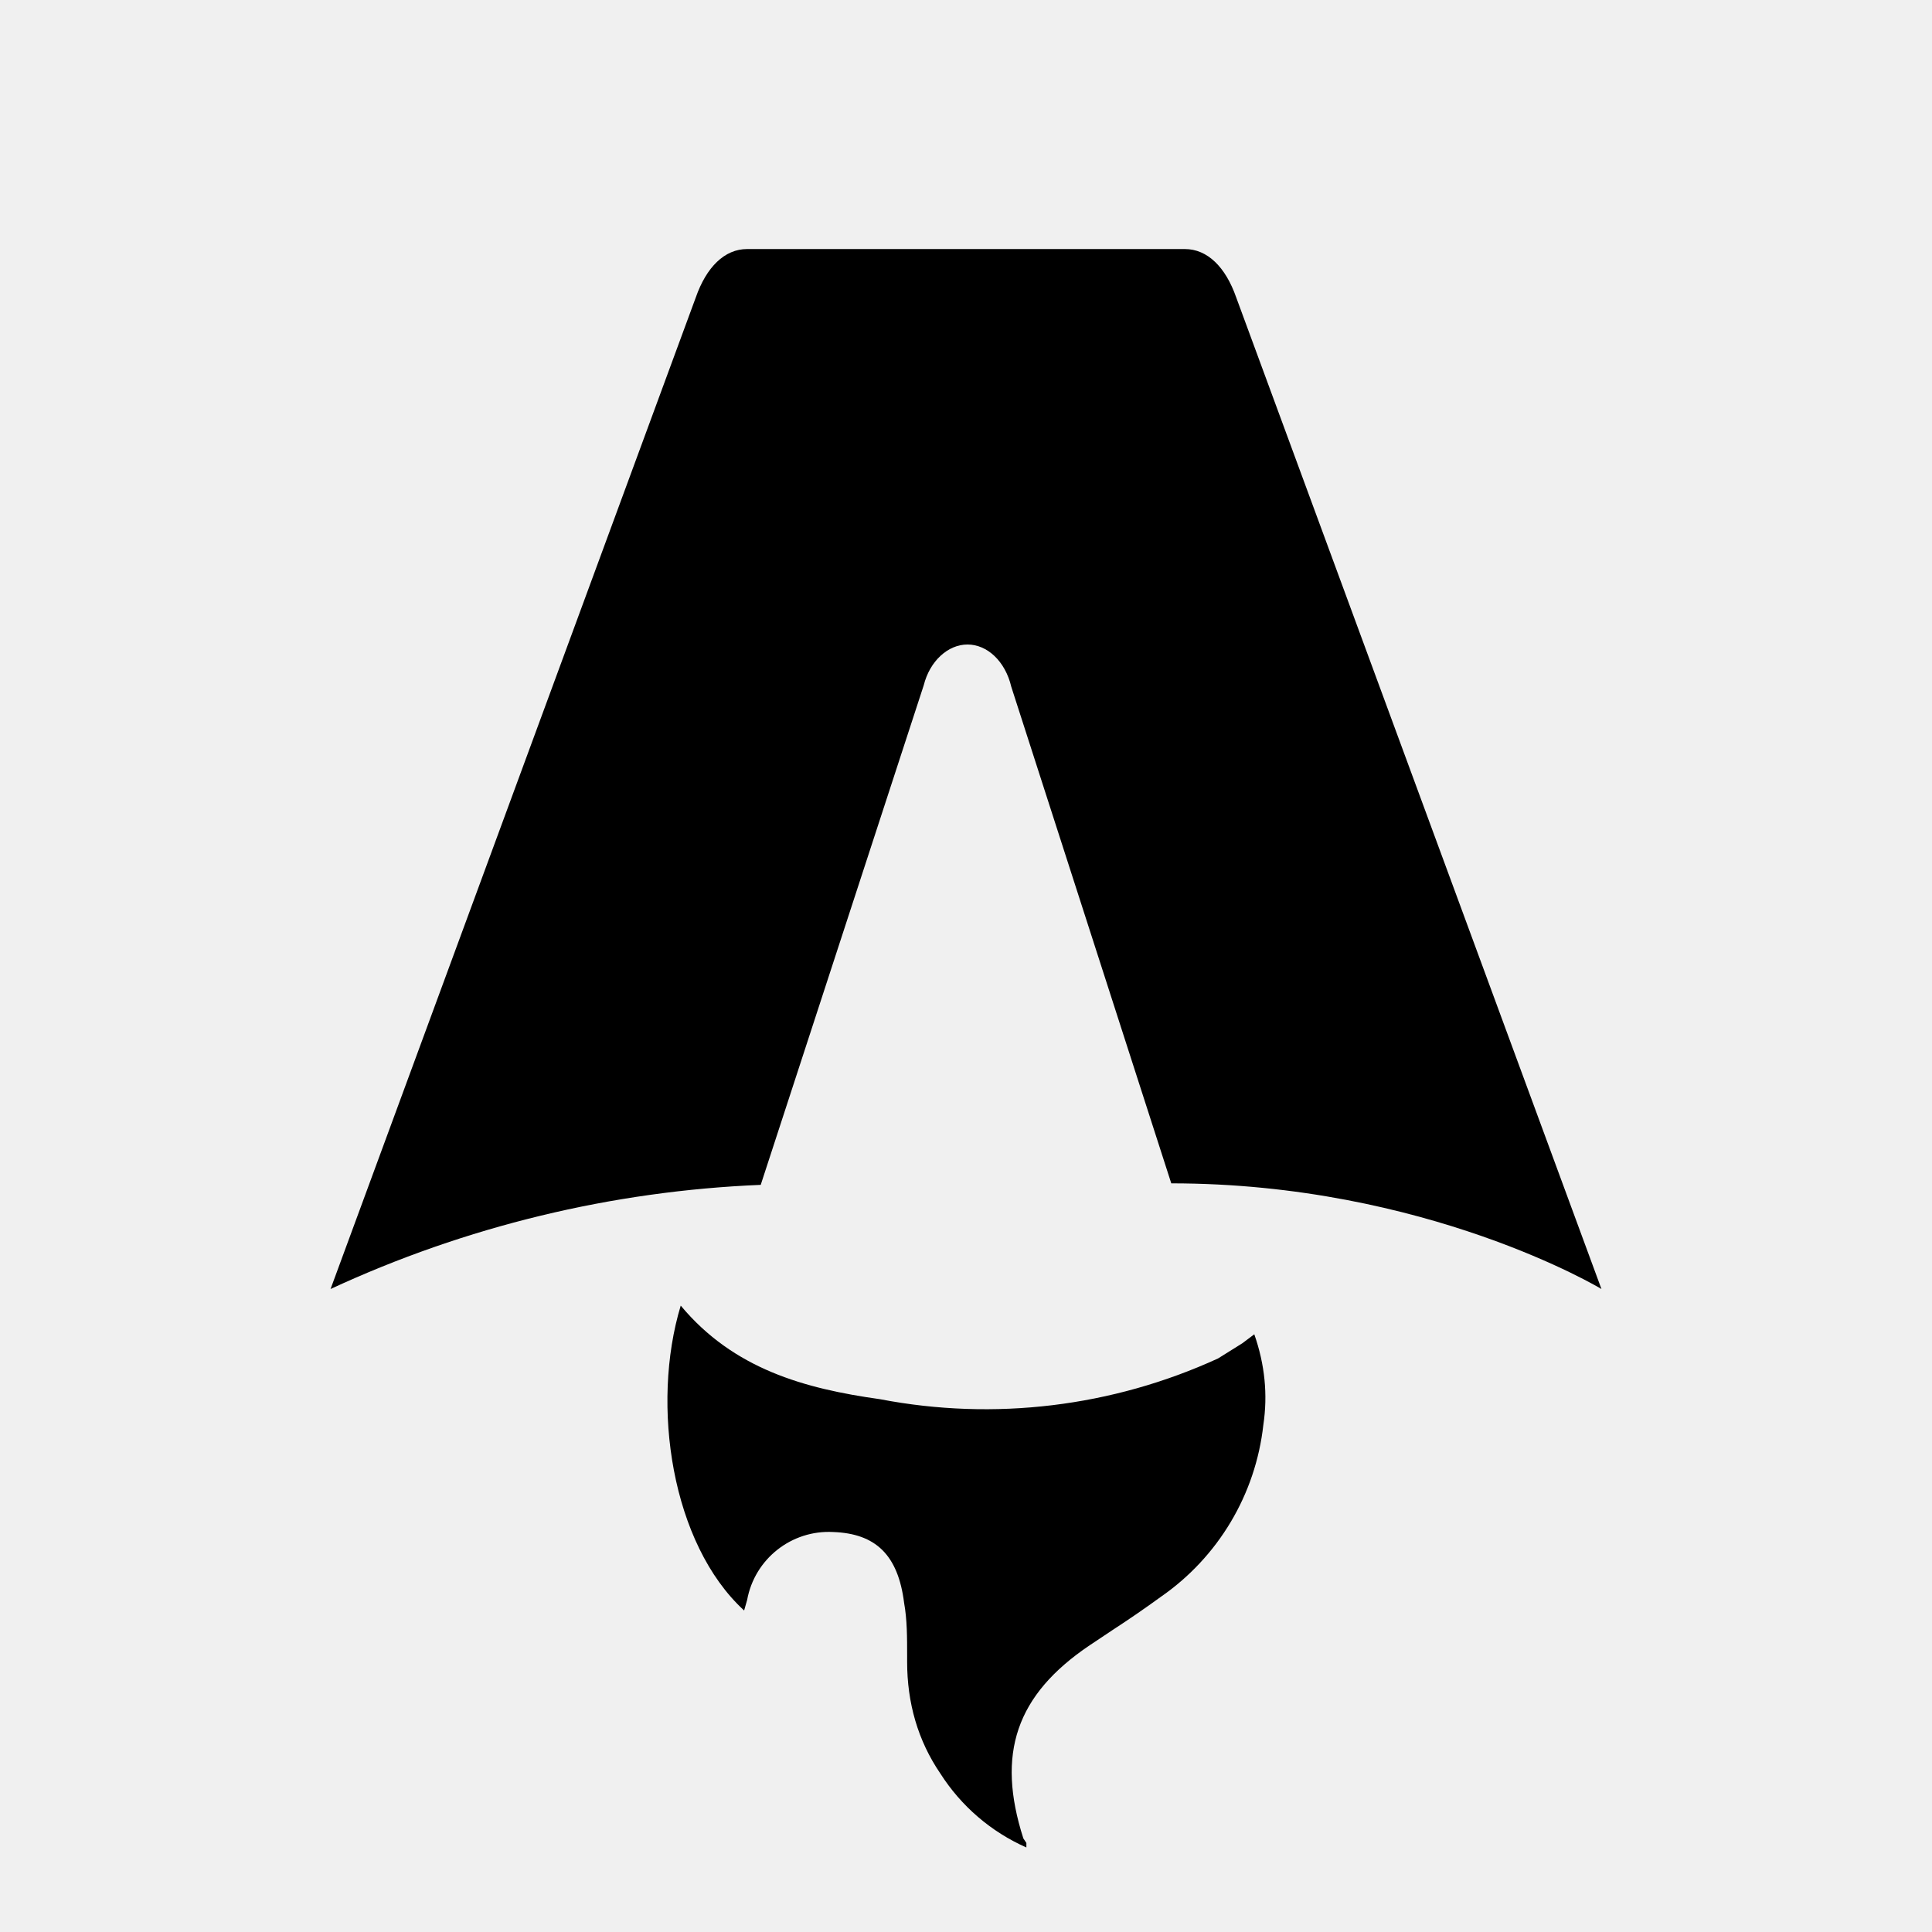
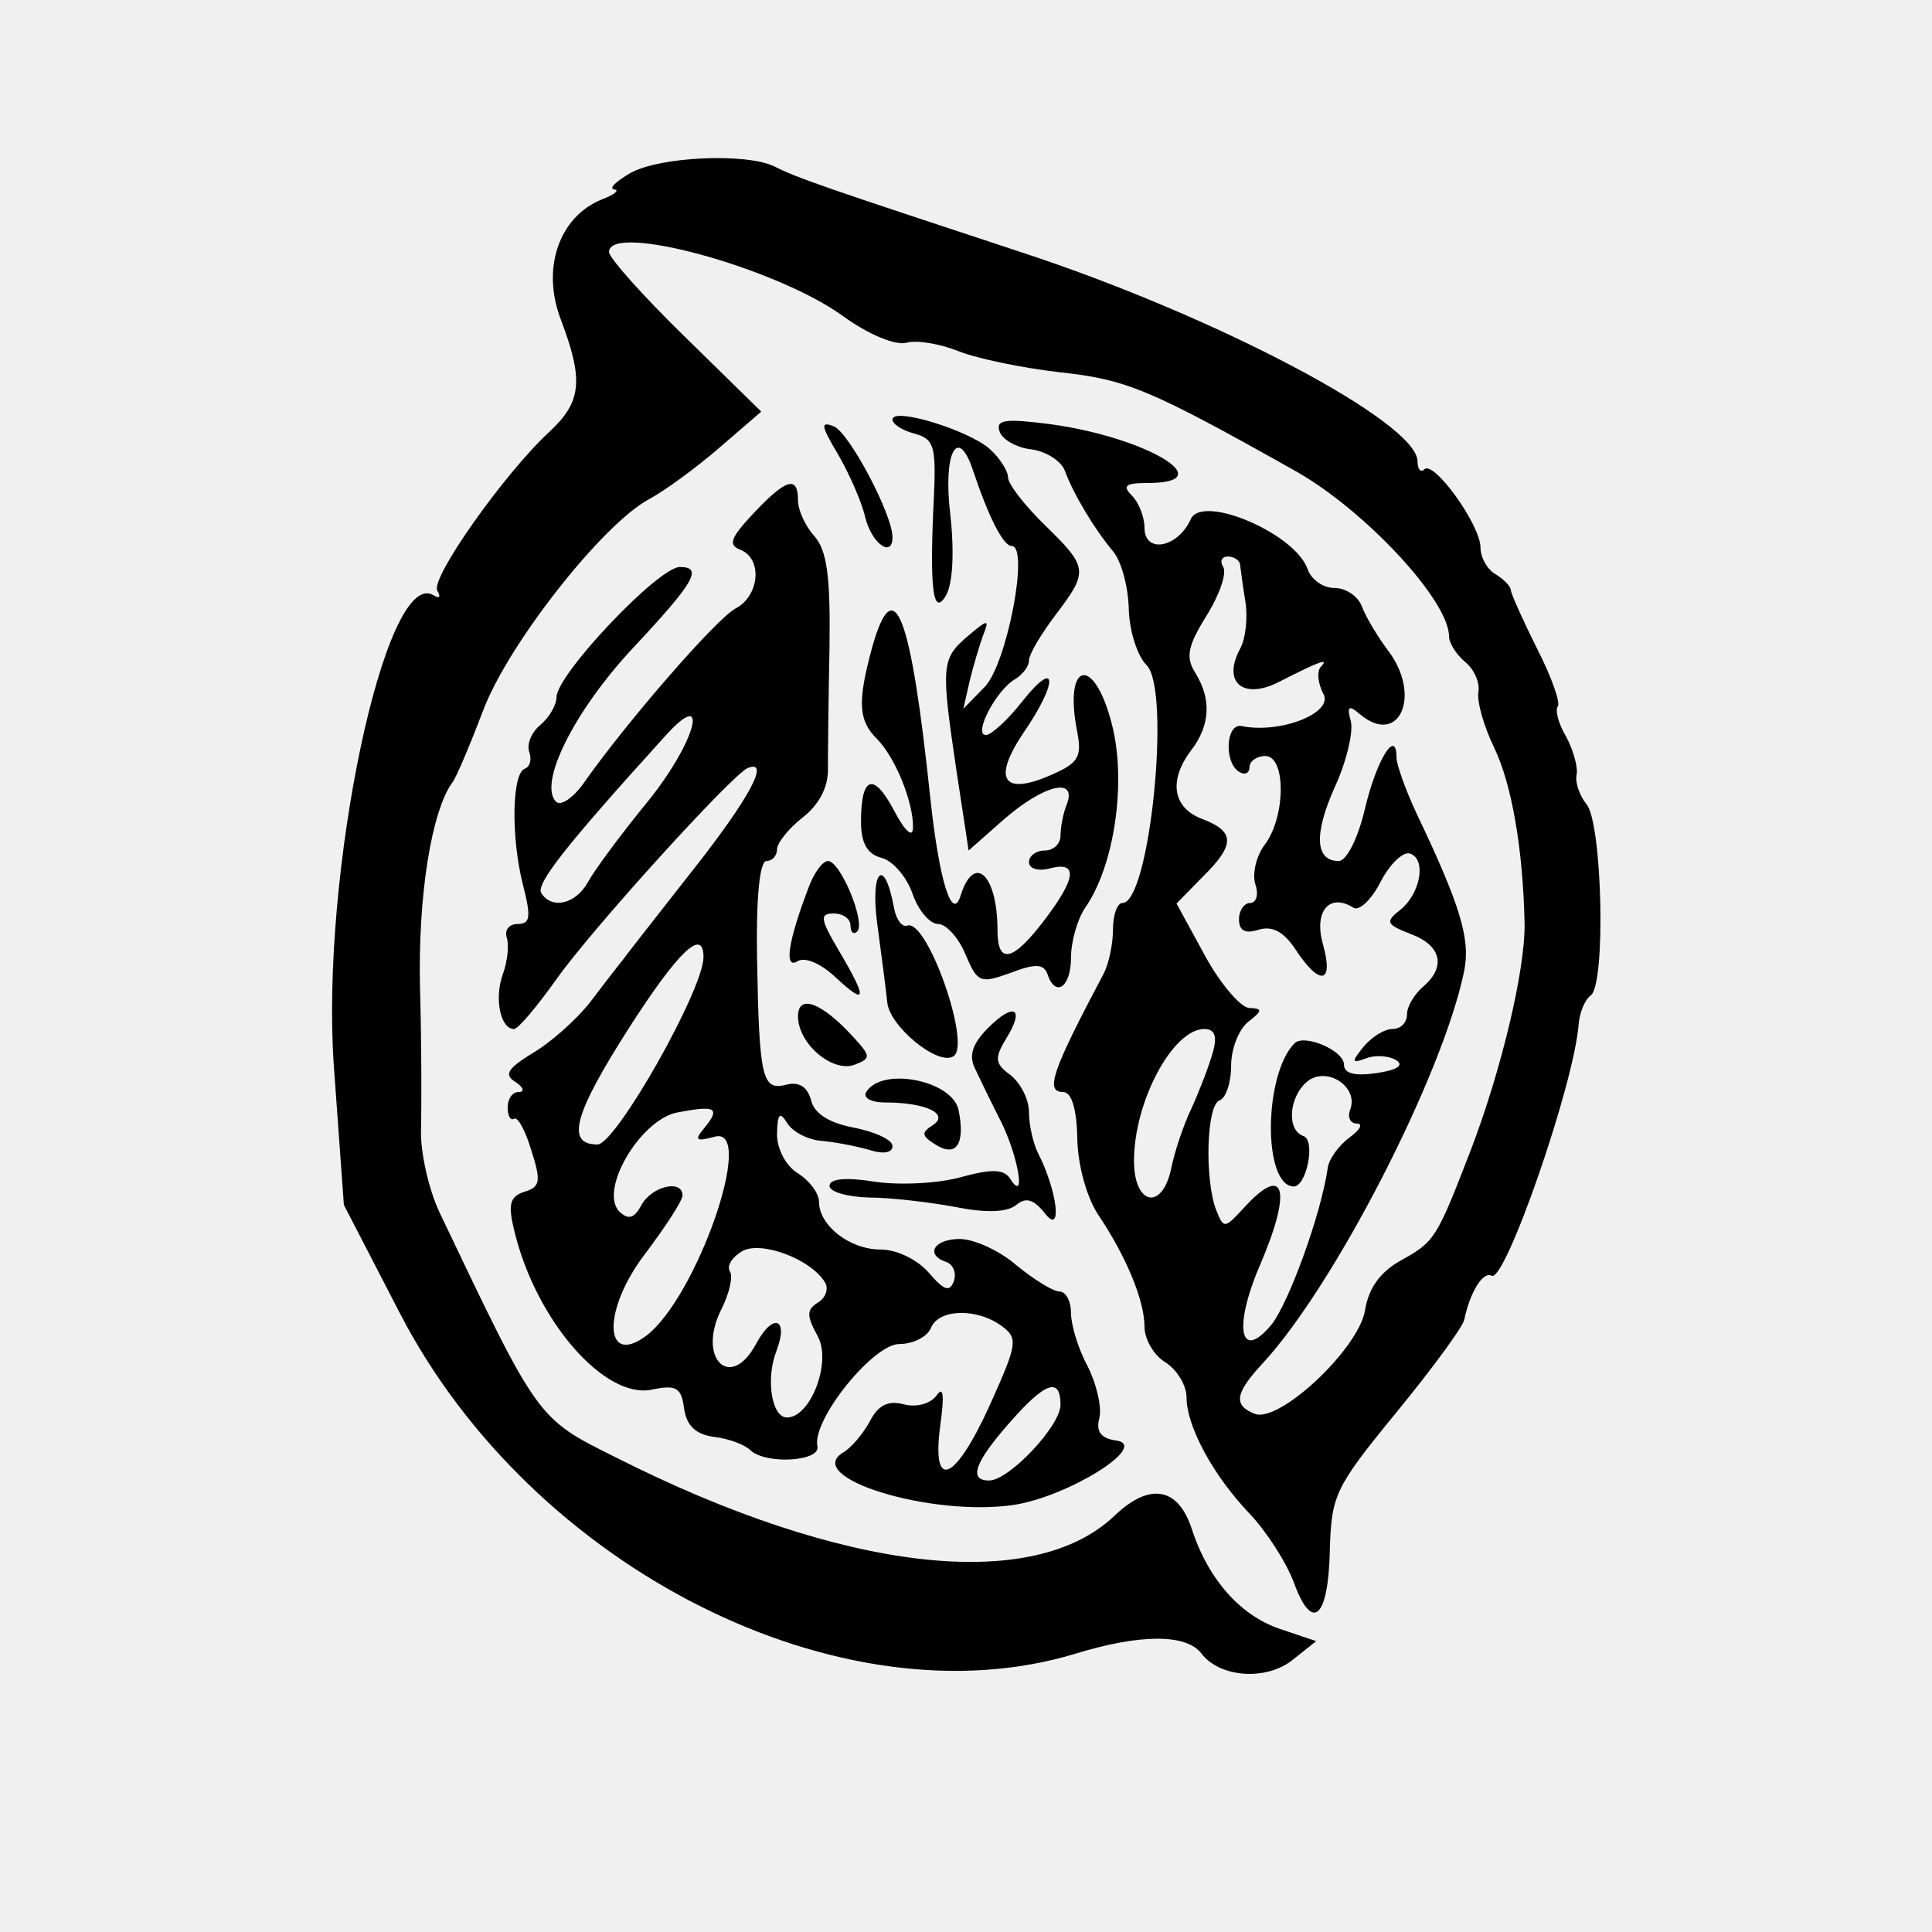
- <svg xmlns="http://www.w3.org/2000/svg" fill="none" viewBox="0 0 128 128">
-   <path d="M50.4 78.5a75.1 75.1 0 0 0-28.5 6.9l24.2-65.7c.7-2 1.9-3.2 3.4-3.2h29c1.5 0 2.7 1.2 3.4 3.2l24.2 65.7s-11.6-7-28.5-7L67 45.5c-.4-1.7-1.6-2.8-2.9-2.8-1.3 0-2.5 1.1-2.9 2.7L50.4 78.5Zm-1.1 28.2Zm-4.2-20.2c-2 6.6-.6 15.8 4.2 20.2a17.5 17.5 0 0 1 .2-.7 5.5 5.5 0 0 1 5.7-4.5c2.8.1 4.3 1.5 4.7 4.7.2 1.1.2 2.3.2 3.5v.4c0 2.7.7 5.2 2.2 7.4a13 13 0 0 0 5.7 4.9v-.3l-.2-.3c-1.8-5.6-.5-9.5 4.4-12.8l1.5-1a73 73 0 0 0 3.2-2.2 16 16 0 0 0 6.8-11.4c.3-2 .1-4-.6-6l-.8.6-1.6 1a37 37 0 0 1-22.4 2.7c-5-.7-9.7-2-13.2-6.2Z" />
-   <style>
-         path { fill: #000; }
-         @media (prefers-color-scheme: dark) {
-             path { fill: #FFF; }
-         }
-     </style>
+ <svg xmlns="http://www.w3.org/2000/svg" version="1.0" width="184pt" height="184pt" viewBox="0 0 184 184" preserveAspectRatio="xMidYMid meet">
+   <g transform="translate(0,184) scale(0.05,-0.05)" fill="#000000" stroke="none">
+     <path d="M1200 3350 c-27 -16 -41 -29 -30 -31 11 -1 0 -10 -24 -19 -81 -33 -115 -131 -78 -228 44 -116 40 -157 -21 -214 -85 -78 -228 -280 -214 -303 7 -12 4 -16 -7 -9 -92 57 -216 -532 -190 -898 l19 -263 107 -207 c252 -486 841 -783 1286 -648 124 38 211 38 240 1 35 -47 125 -53 175 -12 l44 35 -68 23 c-76 25 -138 95 -169 191 -26 79 -80 89 -147 25 -156 -149 -519 -107 -950 111 -151 75 -147 71 -336 467 -21 45 -37 117 -35 160 1 44 1 165 -2 269 -4 174 22 336 62 390 8 11 34 73 58 136 47 126 227 355 316 403 30 16 90 60 134 98 l80 69 -145 142 c-80 78 -145 151 -145 162 0 57 320 -30 447 -123 47 -34 98 -55 119 -50 20 6 65 -2 100 -16 35 -14 122 -32 192 -40 128 -14 170 -31 451 -189 132 -75 291 -246 291 -314 0 -13 14 -35 31 -49 17 -14 28 -39 25 -57 -3 -18 10 -65 30 -106 34 -71 55 -194 58 -336 1 -88 -44 -278 -103 -432 -65 -168 -68 -173 -133 -209 -39 -22 -61 -52 -68 -95 -12 -73 -163 -215 -210 -197 -41 16 -38 39 15 96 137 148 344 551 384 748 12 60 -7 124 -91 300 -21 45 -38 93 -38 106 0 57 -38 -4 -60 -97 -13 -56 -35 -100 -50 -100 -45 0 -48 51 -7 142 22 48 35 104 30 124 -8 29 -4 32 18 13 75 -62 118 38 52 123 -20 27 -42 64 -49 83 -7 19 -30 35 -52 35 -22 0 -44 16 -51 35 -22 68 -201 145 -223 96 -24 -54 -88 -67 -88 -16 0 20 -11 48 -24 61 -19 19 -12 24 30 24 143 0 -2 87 -185 112 -86 11 -105 9 -97 -14 5 -15 32 -31 61 -34 28 -4 56 -22 63 -40 16 -44 56 -111 92 -154 16 -19 29 -68 30 -109 1 -42 16 -90 34 -108 47 -47 6 -453 -46 -453 -10 0 -18 -23 -18 -50 0 -28 -8 -66 -18 -85 -98 -185 -112 -225 -77 -225 16 0 26 -32 27 -89 1 -51 18 -112 40 -145 53 -79 88 -163 88 -213 0 -24 18 -55 40 -68 22 -14 40 -44 40 -66 0 -56 51 -150 121 -223 32 -34 69 -92 83 -129 35 -97 66 -71 69 59 3 106 9 120 127 264 68 83 126 162 129 176 11 53 36 93 52 84 25 -16 158 366 166 480 2 22 12 46 23 54 29 21 22 328 -8 364 -13 16 -22 41 -19 56 3 14 -6 47 -20 73 -15 25 -21 51 -16 57 6 6 -11 55 -38 108 -27 54 -50 105 -51 113 0 8 -14 22 -29 31 -16 9 -29 32 -29 51 0 43 -89 167 -107 149 -7 -7 -13 0 -13 16 -2 74 -382 275 -753 397 -373 123 -429 142 -472 164 -53 26 -219 19 -275 -13z m1162 -745 c1 -8 5 -40 10 -70 5 -30 1 -71 -10 -91 -34 -63 5 -97 72 -64 82 42 98 47 82 30 -8 -8 -6 -32 5 -52 19 -36 -82 -76 -156 -61 -30 6 -34 -69 -5 -87 11 -7 20 -3 20 9 0 11 14 21 30 21 40 0 39 -116 -1 -169 -16 -21 -24 -55 -18 -75 7 -20 2 -36 -10 -36 -11 0 -21 -14 -21 -31 0 -22 12 -28 37 -20 26 8 48 -3 71 -38 46 -70 73 -65 52 10 -18 63 12 99 58 70 11 -7 35 16 52 50 18 34 43 58 56 53 32 -11 19 -78 -20 -108 -28 -22 -25 -27 21 -45 59 -22 68 -63 23 -101 -16 -14 -30 -37 -30 -52 0 -16 -12 -28 -28 -28 -15 0 -39 -15 -55 -34 -23 -29 -23 -32 5 -22 17 7 43 5 57 -3 16 -10 3 -19 -37 -25 -41 -6 -62 -1 -62 16 0 27 -75 59 -94 41 -59 -59 -61 -271 -2 -273 25 0 42 88 19 96 -33 11 -28 75 7 104 37 30 98 -10 82 -53 -6 -15 0 -27 12 -27 13 0 7 -12 -14 -27 -20 -15 -39 -41 -41 -58 -13 -89 -74 -256 -107 -298 -60 -72 -73 -6 -23 111 63 146 49 198 -30 111 -36 -39 -38 -40 -52 -5 -23 58 -19 202 6 210 12 4 22 34 22 66 0 33 15 70 33 84 27 21 27 25 2 26 -16 0 -55 45 -85 100 l-54 99 49 50 c63 62 63 87 0 111 -56 21 -65 73 -21 131 36 47 39 97 8 147 -19 30 -15 51 21 109 25 40 39 81 32 93 -7 11 -3 20 9 20 11 0 22 -7 23 -15z m-52 -930 c-7 -25 -25 -72 -40 -105 -16 -33 -33 -85 -39 -115 -17 -82 -71 -71 -71 14 0 113 74 251 134 251 20 0 25 -14 16 -45z" />
+     <path d="M1700 2881 c0 -9 19 -21 42 -27 37 -10 41 -24 37 -118 -9 -177 -2 -233 23 -190 13 23 16 83 8 155 -14 116 14 170 43 84 30 -90 58 -145 74 -145 34 0 -9 -224 -51 -268 l-41 -42 12 53 c7 29 19 69 26 88 12 30 9 30 -30 -3 -50 -43 -51 -55 -21 -257 l23 -151 68 60 c75 65 139 81 119 28 -7 -17 -12 -44 -12 -60 0 -15 -13 -28 -30 -28 -16 0 -30 -10 -30 -22 0 -13 18 -18 40 -12 54 14 50 -19 -11 -99 -60 -79 -89 -85 -89 -19 0 105 -44 148 -70 67 -16 -53 -41 26 -58 185 -37 352 -69 436 -111 286 -28 -103 -26 -138 9 -173 35 -35 70 -121 69 -169 0 -21 -15 -8 -36 32 -39 74 -63 66 -63 -21 0 -41 12 -62 39 -69 21 -5 48 -36 59 -68 11 -32 33 -58 49 -58 15 0 39 -26 52 -58 23 -54 28 -56 86 -35 47 18 63 17 70 -2 15 -46 45 -26 45 31 0 30 12 73 27 95 56 80 79 240 51 349 -34 134 -93 121 -66 -15 9 -47 2 -59 -52 -82 -90 -39 -110 -7 -50 82 66 96 64 143 -2 60 -28 -36 -60 -65 -70 -65 -25 0 19 85 55 106 15 9 27 25 27 36 0 12 23 50 50 86 64 84 63 91 -20 172 -38 37 -70 78 -70 91 0 12 -16 37 -35 54 -41 36 -185 80 -185 56z" />
+     <path d="M1596 2815 c21 -36 45 -90 52 -120 12 -50 52 -79 52 -38 0 43 -83 200 -112 211 -26 10 -24 1 8 -53z" />
+     <path d="M1435 2702 c-43 -46 -49 -60 -25 -69 43 -17 37 -88 -9 -112 -37 -20 -208 -217 -288 -331 -21 -30 -45 -46 -54 -37 -34 35 35 173 146 292 117 125 135 155 90 155 -41 0 -235 -205 -235 -248 0 -15 -14 -39 -31 -53 -17 -14 -26 -37 -21 -51 5 -14 2 -28 -8 -32 -25 -8 -27 -130 -4 -221 16 -62 14 -75 -10 -75 -16 0 -25 -11 -21 -25 5 -14 2 -45 -7 -70 -17 -46 -5 -105 21 -105 8 0 44 43 81 95 67 95 334 389 364 402 44 18 4 -57 -104 -194 -66 -84 -127 -162 -135 -173 -9 -11 -36 -46 -61 -79 -25 -32 -74 -76 -108 -96 -49 -30 -57 -42 -34 -56 15 -10 18 -19 6 -19 -12 0 -21 -13 -21 -29 0 -16 5 -26 12 -22 7 5 22 -23 33 -60 19 -59 17 -70 -13 -79 -28 -9 -32 -24 -19 -76 41 -169 171 -319 261 -301 47 10 57 4 62 -36 5 -33 22 -49 57 -54 28 -3 59 -15 69 -25 29 -28 134 -22 128 7 -11 50 106 195 156 195 27 0 53 14 60 30 14 37 87 39 134 5 33 -24 31 -34 -21 -150 -67 -148 -112 -167 -95 -40 8 58 6 76 -7 57 -12 -16 -38 -23 -62 -17 -30 8 -49 -1 -65 -32 -13 -24 -35 -50 -50 -59 -82 -48 170 -125 327 -100 103 17 255 112 193 122 -30 4 -40 17 -33 43 5 20 -5 64 -22 98 -18 33 -32 79 -32 102 0 23 -10 41 -22 41 -12 0 -49 23 -82 50 -32 28 -81 50 -108 50 -49 0 -67 -30 -25 -44 13 -5 19 -21 14 -36 -8 -22 -19 -18 -48 16 -22 25 -61 44 -92 44 -59 0 -117 46 -117 91 0 16 -18 40 -40 54 -23 14 -40 46 -40 75 1 39 5 44 20 20 10 -16 39 -31 64 -33 25 -2 66 -10 91 -17 27 -9 45 -6 45 7 0 12 -33 27 -73 35 -48 9 -76 27 -82 52 -7 26 -23 36 -47 30 -46 -12 -52 10 -56 241 -2 115 5 185 18 185 11 0 20 10 20 22 0 12 22 40 49 61 31 24 49 58 48 93 0 30 1 134 3 231 2 136 -5 185 -29 212 -17 19 -31 49 -31 68 0 48 -23 41 -85 -25z m-203 -551 c-50 -61 -100 -129 -112 -151 -23 -42 -69 -53 -89 -21 -11 17 49 93 236 299 88 98 58 -13 -35 -127z m108 -294 c0 -62 -167 -357 -202 -357 -61 0 -45 58 62 225 92 143 140 189 140 132z m2 -325 c-20 -24 -17 -27 20 -17 79 20 -36 -309 -132 -380 -81 -59 -82 52 -1 157 39 52 71 101 71 111 0 31 -58 18 -78 -18 -14 -26 -25 -29 -42 -13 -40 40 39 175 110 189 73 14 83 9 52 -29z m229 -294 c8 -12 2 -30 -13 -39 -22 -14 -22 -25 0 -65 26 -49 -14 -154 -59 -154 -29 0 -41 73 -20 127 24 63 -7 73 -39 13 -49 -91 -113 -27 -66 66 15 30 23 63 16 73 -6 10 5 27 24 38 36 20 130 -15 157 -59z m449 -234 c0 -40 -98 -144 -136 -144 -40 0 -27 35 38 109 69 79 98 89 98 35z" />
+     <path d="M1540 1989 c-39 -102 -47 -156 -21 -140 14 9 44 -4 72 -30 60 -56 62 -43 7 50 -36 61 -37 71 -10 71 18 0 32 -10 32 -23 0 -13 6 -18 13 -11 16 17 -32 134 -56 134 -10 0 -27 -23 -37 -51z" />
+     <path d="M1671 1920 c8 -60 17 -128 19 -149 4 -46 97 -122 126 -103 35 21 -50 263 -88 249 -9 -4 -21 11 -25 33 -18 100 -46 74 -32 -30z" />
+     <path d="M1520 1744 c0 -52 66 -108 108 -92 31 12 31 16 -2 52 -60 66 -106 84 -106 40z" />
+     <path d="M1882 1722 c-30 -30 -37 -53 -25 -77 9 -19 31 -65 50 -102 33 -67 48 -157 17 -108 -12 18 -34 19 -93 3 -42 -12 -116 -16 -164 -9 -56 9 -87 6 -87 -8 0 -11 34 -21 75 -22 41 0 116 -9 165 -18 59 -12 99 -10 116 4 18 15 33 11 55 -17 33 -42 23 44 -14 116 -9 18 -17 53 -17 77 0 25 -16 56 -35 71 -30 22 -31 32 -9 69 37 59 16 71 -34 21z" />
+     <path d="M1650 1600 c-7 -11 9 -20 37 -20 77 0 122 -22 90 -43 -22 -14 -22 -20 3 -36 41 -27 59 -1 46 64 -11 57 -146 84 -176 35z" />
+   </g>
</svg>
